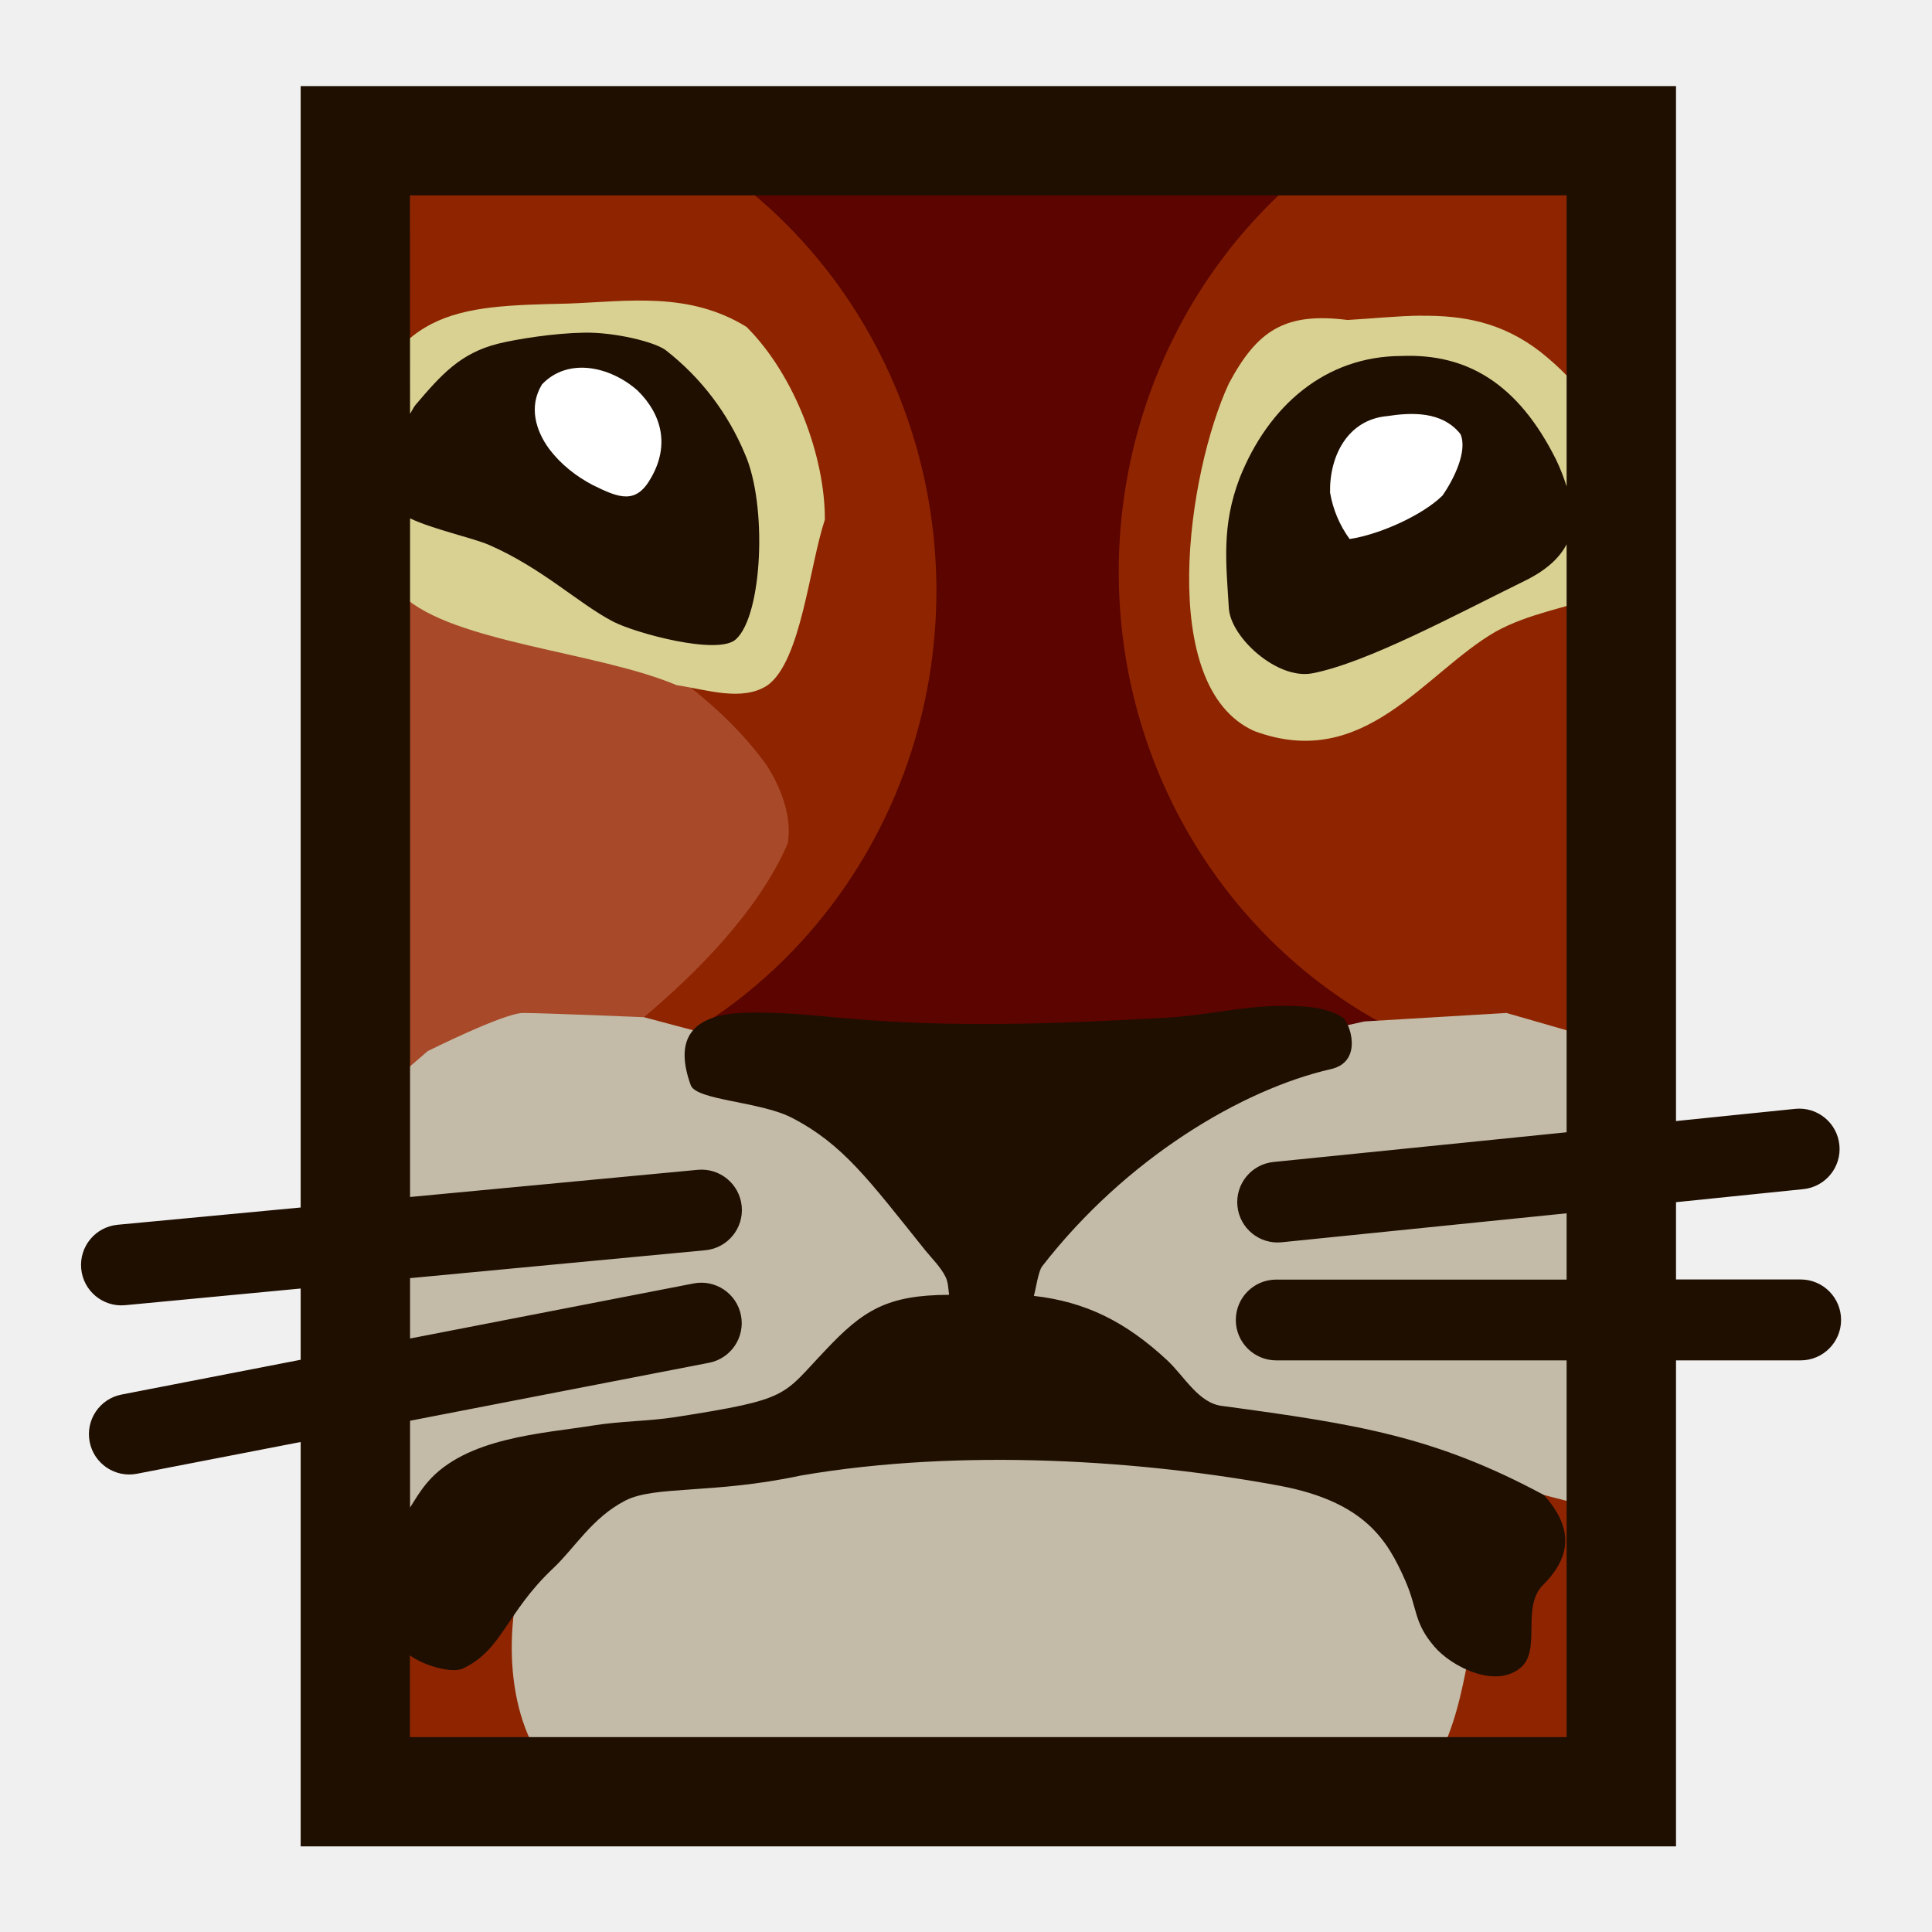
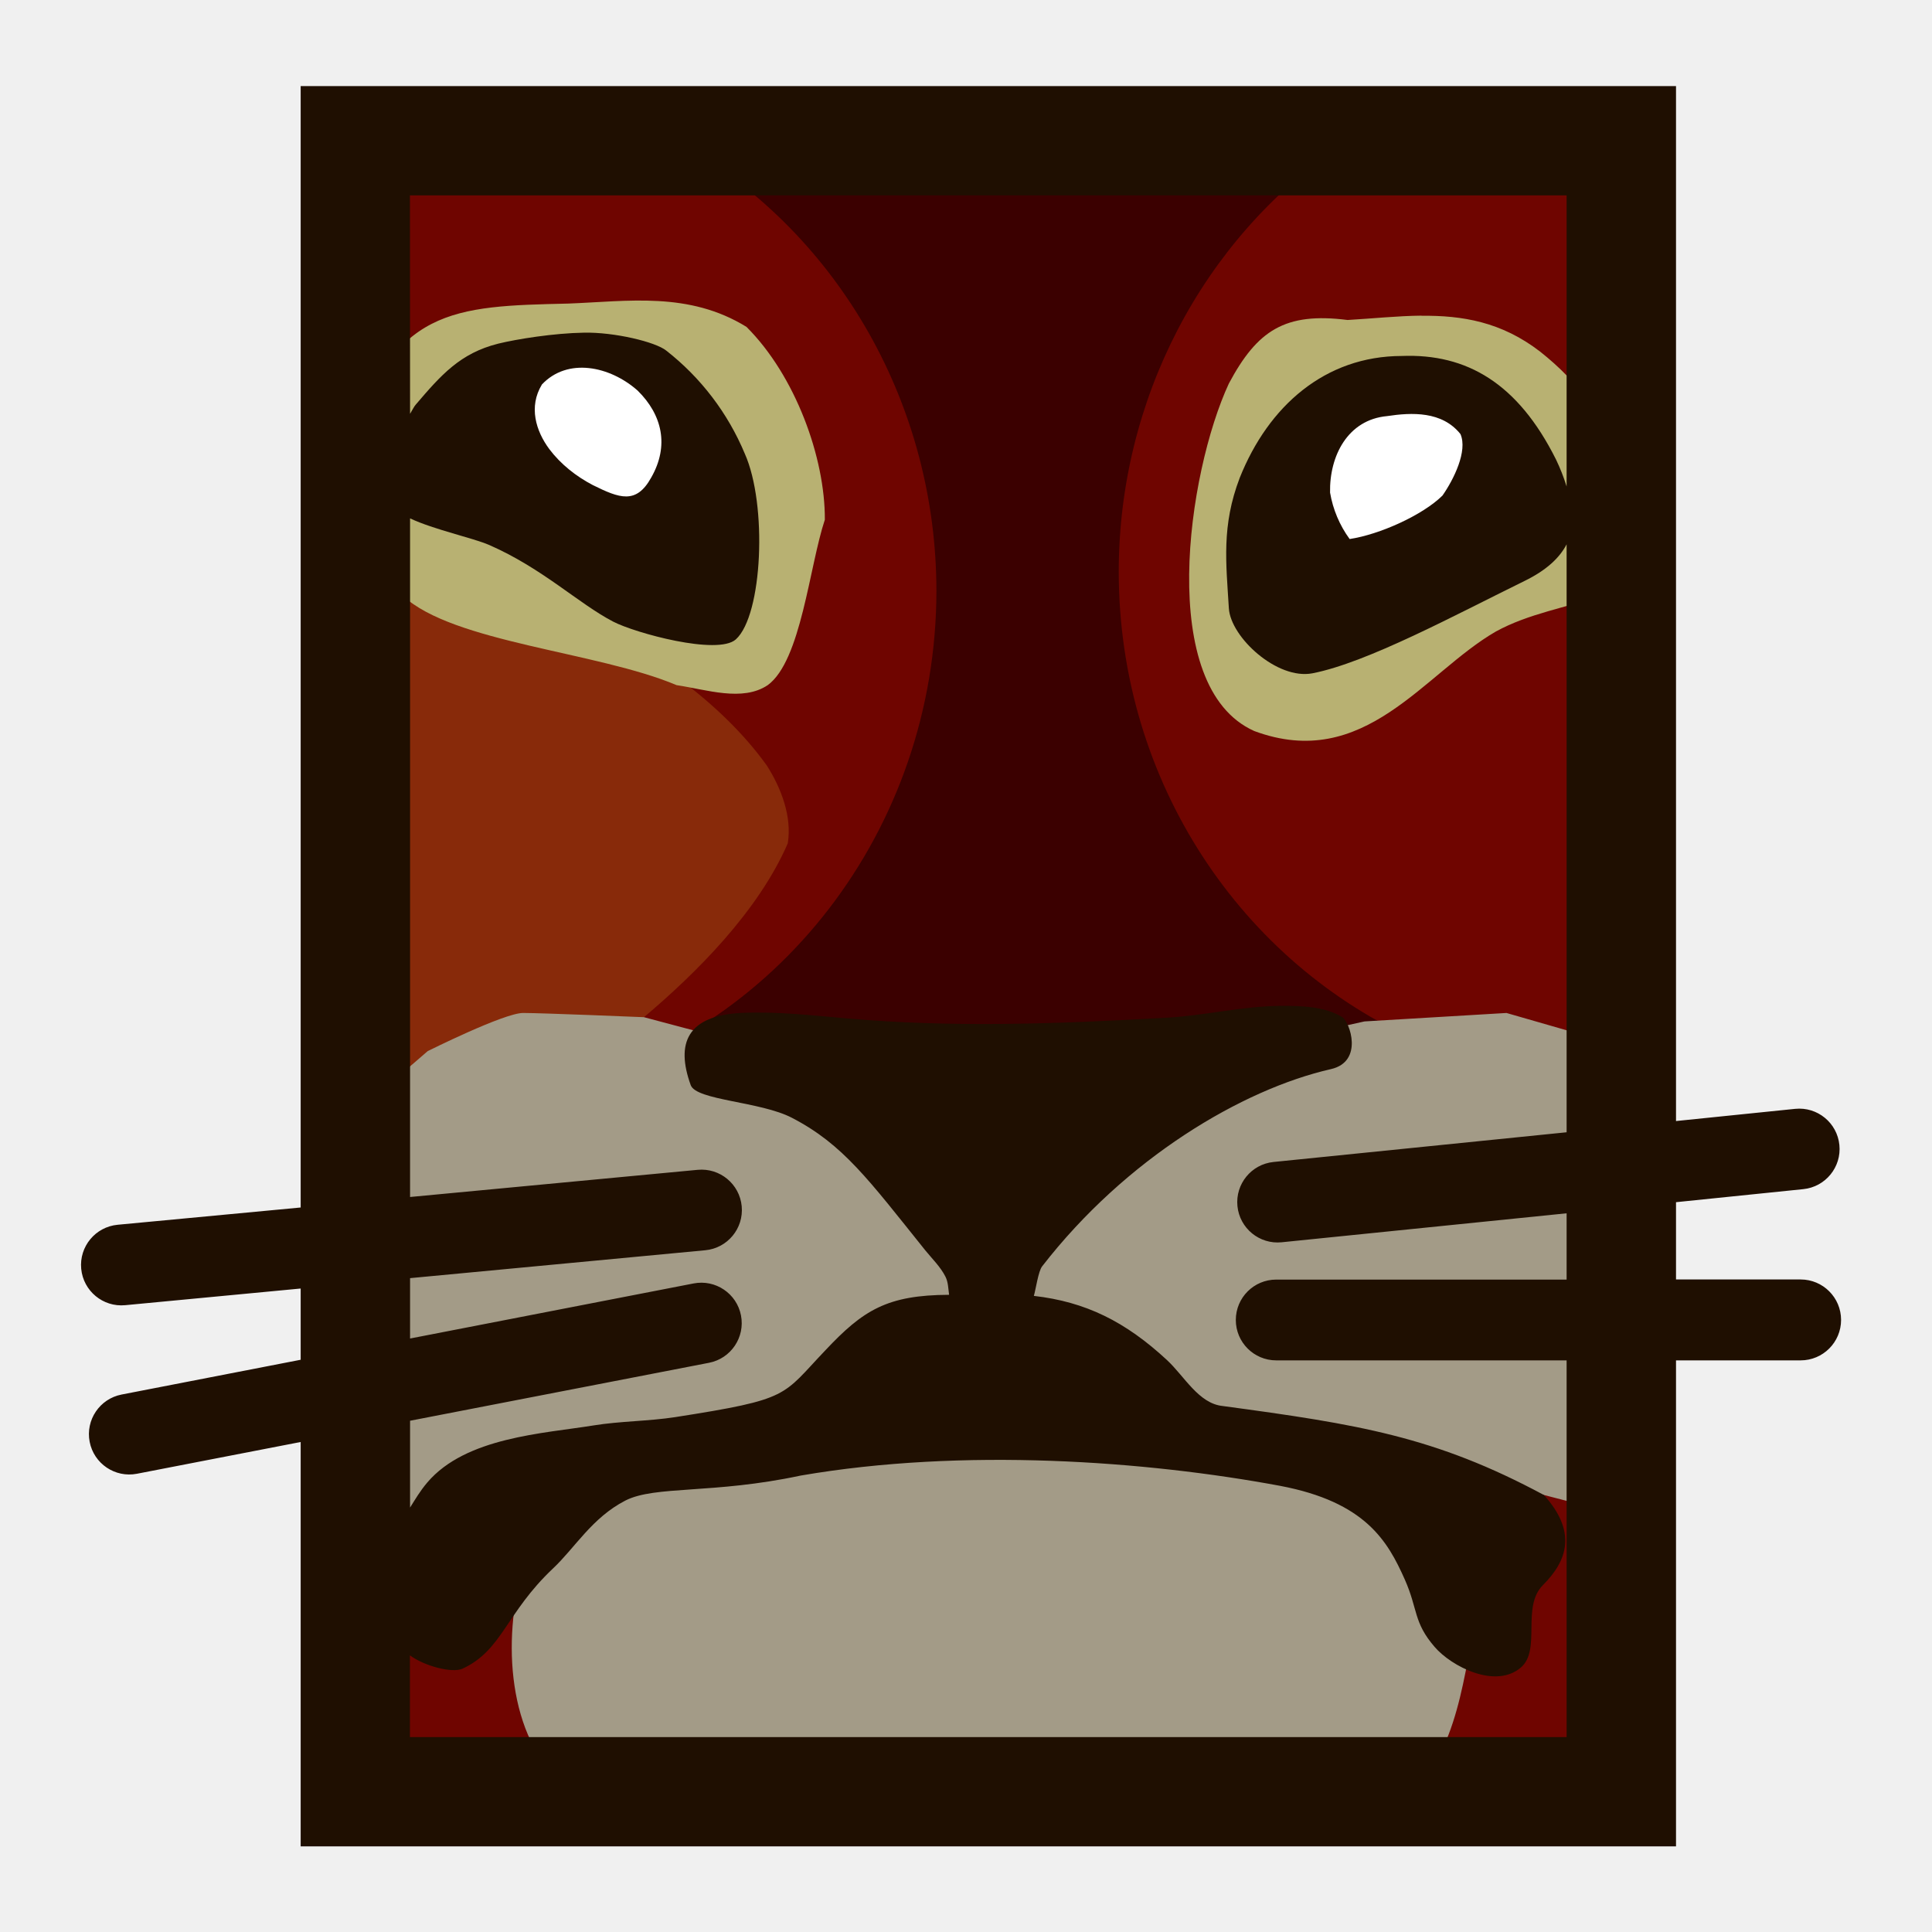
- <svg xmlns="http://www.w3.org/2000/svg" width="16" height="16" fill="none">
-   <path d="M2.875 1.21h10.566v8.482H2.875z" fill="#5b0400" />
-   <path d="M11.093 1.21c-1.14.782-1.827 2.105-1.828 3.523 0 1.747 1.023 3.246 2.482 3.89v6.021h1.694V1.21zm-8.218 0V14.88h1.713V9.009a4.073 4.225 0 003.167-4.115A4.073 4.225 0 005.673 1.21z" fill="#8f2500" />
-   <path d="M6.35 6.339c.12.188.21.425.174.645-.245.565-.76 1.076-1.191 1.44-.73.668-1.442.894-2.433.993V4.002C4 4.79 5.58 5.269 6.35 6.339z" fill="#a84a2a" />
-   <path d="M4.332 8.389c-.158 0-.79.316-.79.316l-.65.561h-.07l-.034 3.3.333.28.562-.105c.37-.073.72-.394 1.106-.368 0 0-.368.375-.457.614-.177.595-.124 1.405.334 1.79.25.201.612.202.93.246 1.464-.037 4.222.01 5.74.035.626-.22.74-.879.841-1.422.07-.409.049-.903-.193-1.21-.215-.265-.877-.527-.877-.527s1.117.332 1.68.482c.2.054.601.15.601.15l.123-3.844-1.035-.298-1.176.07c-1.934.446-3.108.225-4.914.245l-1.053-.28s-.843-.035-1-.035z" fill="#c3bba7" />
-   <path d="M4.708 2.514c-.947.022-1.475.03-1.808 1.194-.061.43.13.923.439 1.228.415.386 1.612.462 2.264.738.249.037.546.14.755 0 .277-.202.345-.987.473-1.37.003-.511-.243-1.192-.649-1.597-.477-.294-.98-.212-1.474-.193zm7.065.1c-.2.002-.405.024-.613.036-.518-.066-.748.086-.983.526-.343.738-.604 2.514.21 2.878.915.34 1.406-.481 2.001-.824.271-.149.585-.198.878-.299.049-1.108.161-1.483-.51-2.018-.322-.249-.648-.301-.983-.298z" fill="#d8d192" />
-   <path d="M2.49.713V10l-1.516.143a.334.334 0 10.063.666l1.453-.138v.59l-1.483.288a.334.334 0 10.127.656l1.356-.263v3.349H13.88v-4.025h1.032a.334.334 0 100-.67h-1.032v-.64l1.054-.108a.334.334 0 10-.067-.665l-.987.101V.713H2.49zm.905.905h9.579v2.411a1.607 1.607 0 00-.088-.224c-.315-.63-.738-.878-1.277-.857-.636.001-1.105.415-1.342 1.009-.152.398-.113.704-.09 1.082.016.24.4.593.692.537.453-.088 1.18-.482 1.757-.765.18-.088.289-.19.348-.303v4.869l-2.427.246a.334.334 0 10.067.665l2.36-.24v.549h-2.405a.334.334 0 100 .669h2.405v3.12H3.395v-.677c.117.087.348.15.436.11.33-.153.357-.46.749-.83.182-.171.323-.42.599-.562.246-.126.727-.052 1.452-.207 1.346-.232 2.858-.122 3.97.085.707.134.891.457 1.033.776.11.248.07.353.247.558.137.16.505.353.716.169.168-.147 0-.502.182-.682.204-.204.28-.442.007-.745-.902-.485-1.542-.586-2.66-.737-.199-.02-.316-.245-.461-.38-.345-.32-.675-.483-1.103-.532.016-.055.037-.204.068-.244.695-.897 1.659-1.467 2.392-1.634.273-.062.157-.392.093-.431-.145-.088-.331-.093-.5-.093-.319.001-.633.08-.95.098-.952.054-1.783.082-2.651.006-.287-.025-.576-.058-.864-.046-.463.02-.554.254-.43.598.045.128.579.135.84.272.423.22.632.51 1.103 1.097.058.071.126.137.167.218.023.046.023.1.03.15-.514.002-.712.127-1.025.46-.363.38-.283.403-1.243.553-.22.034-.458.033-.678.069-.413.067-1.056.097-1.375.472-.062.073-.1.14-.143.208v-.719l2.476-.48a.334.334 0 10-.128-.657l-2.348.456v-.5l2.445-.231a.334.334 0 10-.063-.666l-2.382.225v-5.62c.2.094.516.16.657.221.442.194.737.484 1.025.634.18.094.866.282 1.016.147.222-.2.262-1.117.074-1.538a2.12 2.12 0 00-.651-.854c-.09-.072-.43-.153-.68-.148-.25.004-.556.053-.711.091-.315.079-.473.259-.683.505-.012.012-.031.05-.047.076z" fill="#1f0f01" />
-   <path d="M4.487 3.186c-.11.182-.05.382.062.533.094.125.222.226.36.298.222.11.36.162.484-.062.151-.264.091-.52-.112-.72-.23-.204-.581-.277-.794-.05zm7 .26c-.326.03-.478.33-.472.633a.91.91 0 00.162.385c.247-.037.604-.197.769-.36.093-.133.21-.369.149-.509-.152-.191-.403-.18-.608-.149z" fill="#fff" />
+ <svg xmlns="http://www.w3.org/2000/svg" fill="none" height="16" width="16">
+   <path fill="#3b0000" d="M2.875 1.21h10.566v8.482H2.875z" />
+   <path fill="#6f0500" d="M11.093 1.21c-1.14.782-1.827 2.105-1.828 3.523 0 1.747 1.023 3.246 2.482 3.89v6.021h1.694V1.21zm-8.218 0v13.67h1.713V9.009a4.073 4.225 0 003.167-4.115A4.073 4.225 0 005.673 1.21z" />
+   <path fill="#882a0a" d="M6.35 6.339c.12.188.21.425.174.645-.245.565-.76 1.076-1.191 1.44-.73.668-1.442.894-2.433.993V4.002C4 4.79 5.58 5.269 6.35 6.339z" />
+   <path fill="#a39b87" d="M4.332 8.389c-.158 0-.79.316-.79.316l-.65.561h-.07l-.034 3.3.333.28.562-.105c.37-.073.72-.394 1.106-.368 0 0-.368.375-.457.614-.177.595-.124 1.405.334 1.79.25.201.612.202.93.246 1.464-.037 4.222.01 5.74.035.626-.22.74-.879.841-1.422.07-.409.049-.903-.193-1.21-.215-.265-.877-.527-.877-.527s1.117.332 1.68.482c.2.054.601.15.601.15l.123-3.844-1.035-.298-1.176.07c-1.934.446-3.108.225-4.914.245l-1.053-.28s-.843-.035-1-.035z" />
+   <path fill="#b8b172" d="M4.708 2.514c-.947.022-1.475.03-1.808 1.194-.061.43.13.923.439 1.228.415.386 1.612.462 2.264.738.249.037.546.14.755 0 .277-.202.345-.987.473-1.37.003-.511-.243-1.192-.649-1.597-.477-.294-.98-.212-1.474-.193zm7.065.1c-.2.002-.405.024-.613.036-.518-.066-.748.086-.983.526-.343.738-.604 2.514.21 2.878.915.34 1.406-.481 2.001-.824.271-.149.585-.198.878-.299.049-1.108.161-1.483-.51-2.018-.322-.249-.648-.301-.983-.298z" />
+   <path fill="#1f0f01" d="M2.49.713V10l-1.516.143a.334.334 0 10.063.666l1.453-.138v.59l-1.483.288a.334.334 0 10.127.656l1.356-.263v3.349h11.39v-4.025h1.032a.334.334 0 100-.67H13.88v-.64l1.054-.108a.334.334 0 10-.067-.665l-.987.101V.713H2.49zm.905.905h9.579v2.411a1.607 1.607 0 00-.088-.224c-.315-.63-.738-.878-1.277-.857-.636.001-1.105.415-1.342 1.009-.152.398-.113.704-.09 1.082.016.24.4.593.692.537.453-.088 1.18-.482 1.757-.765.18-.088.289-.19.348-.303v4.869l-2.427.246a.334.334 0 10.067.665l2.36-.24v.549h-2.405a.334.334 0 100 .669h2.405v3.12H3.395v-.677c.117.087.348.15.436.11.33-.153.357-.46.749-.83.182-.171.323-.42.599-.562.246-.126.727-.052 1.452-.207 1.346-.232 2.858-.122 3.97.085.707.134.891.457 1.033.776.11.248.07.353.247.558.137.16.505.353.716.169.168-.147 0-.502.182-.682.204-.204.28-.442.007-.745-.902-.485-1.542-.586-2.66-.737-.199-.02-.316-.245-.461-.38-.345-.32-.675-.483-1.103-.532.016-.055.037-.204.068-.244.695-.897 1.659-1.467 2.392-1.634.273-.062.157-.392.093-.431-.145-.088-.331-.093-.5-.093-.319.001-.633.08-.95.098-.952.054-1.783.082-2.651.006-.287-.025-.576-.058-.864-.046-.463.02-.554.254-.43.598.045.128.579.135.84.272.423.22.632.51 1.103 1.097.058.071.126.137.167.218.023.046.023.1.03.15-.514.002-.712.127-1.025.46-.363.38-.283.403-1.243.553-.22.034-.458.033-.678.069-.413.067-1.056.097-1.375.472-.062.073-.1.14-.143.208v-.719l2.476-.48a.334.334 0 10-.128-.657l-2.348.456v-.5l2.445-.231a.334.334 0 10-.063-.666l-2.382.225v-5.62c.2.094.516.16.657.221.442.194.737.484 1.025.634.18.094.866.282 1.016.147.222-.2.262-1.117.074-1.538a2.12 2.12 0 00-.651-.854c-.09-.072-.43-.153-.68-.148-.25.004-.556.053-.711.091-.315.079-.473.259-.683.505-.012.012-.031.05-.047.076z" />
+   <path fill="#fff" d="M4.487 3.186c-.11.182-.05.382.062.533.094.125.222.226.36.298.222.11.36.162.484-.062.151-.264.091-.52-.112-.72-.23-.204-.581-.277-.794-.05zm7 .26c-.326.03-.478.33-.472.633a.91.91 0 00.162.385c.247-.037.604-.197.769-.36.093-.133.21-.369.149-.509-.152-.191-.403-.18-.608-.149z" />
</svg>
